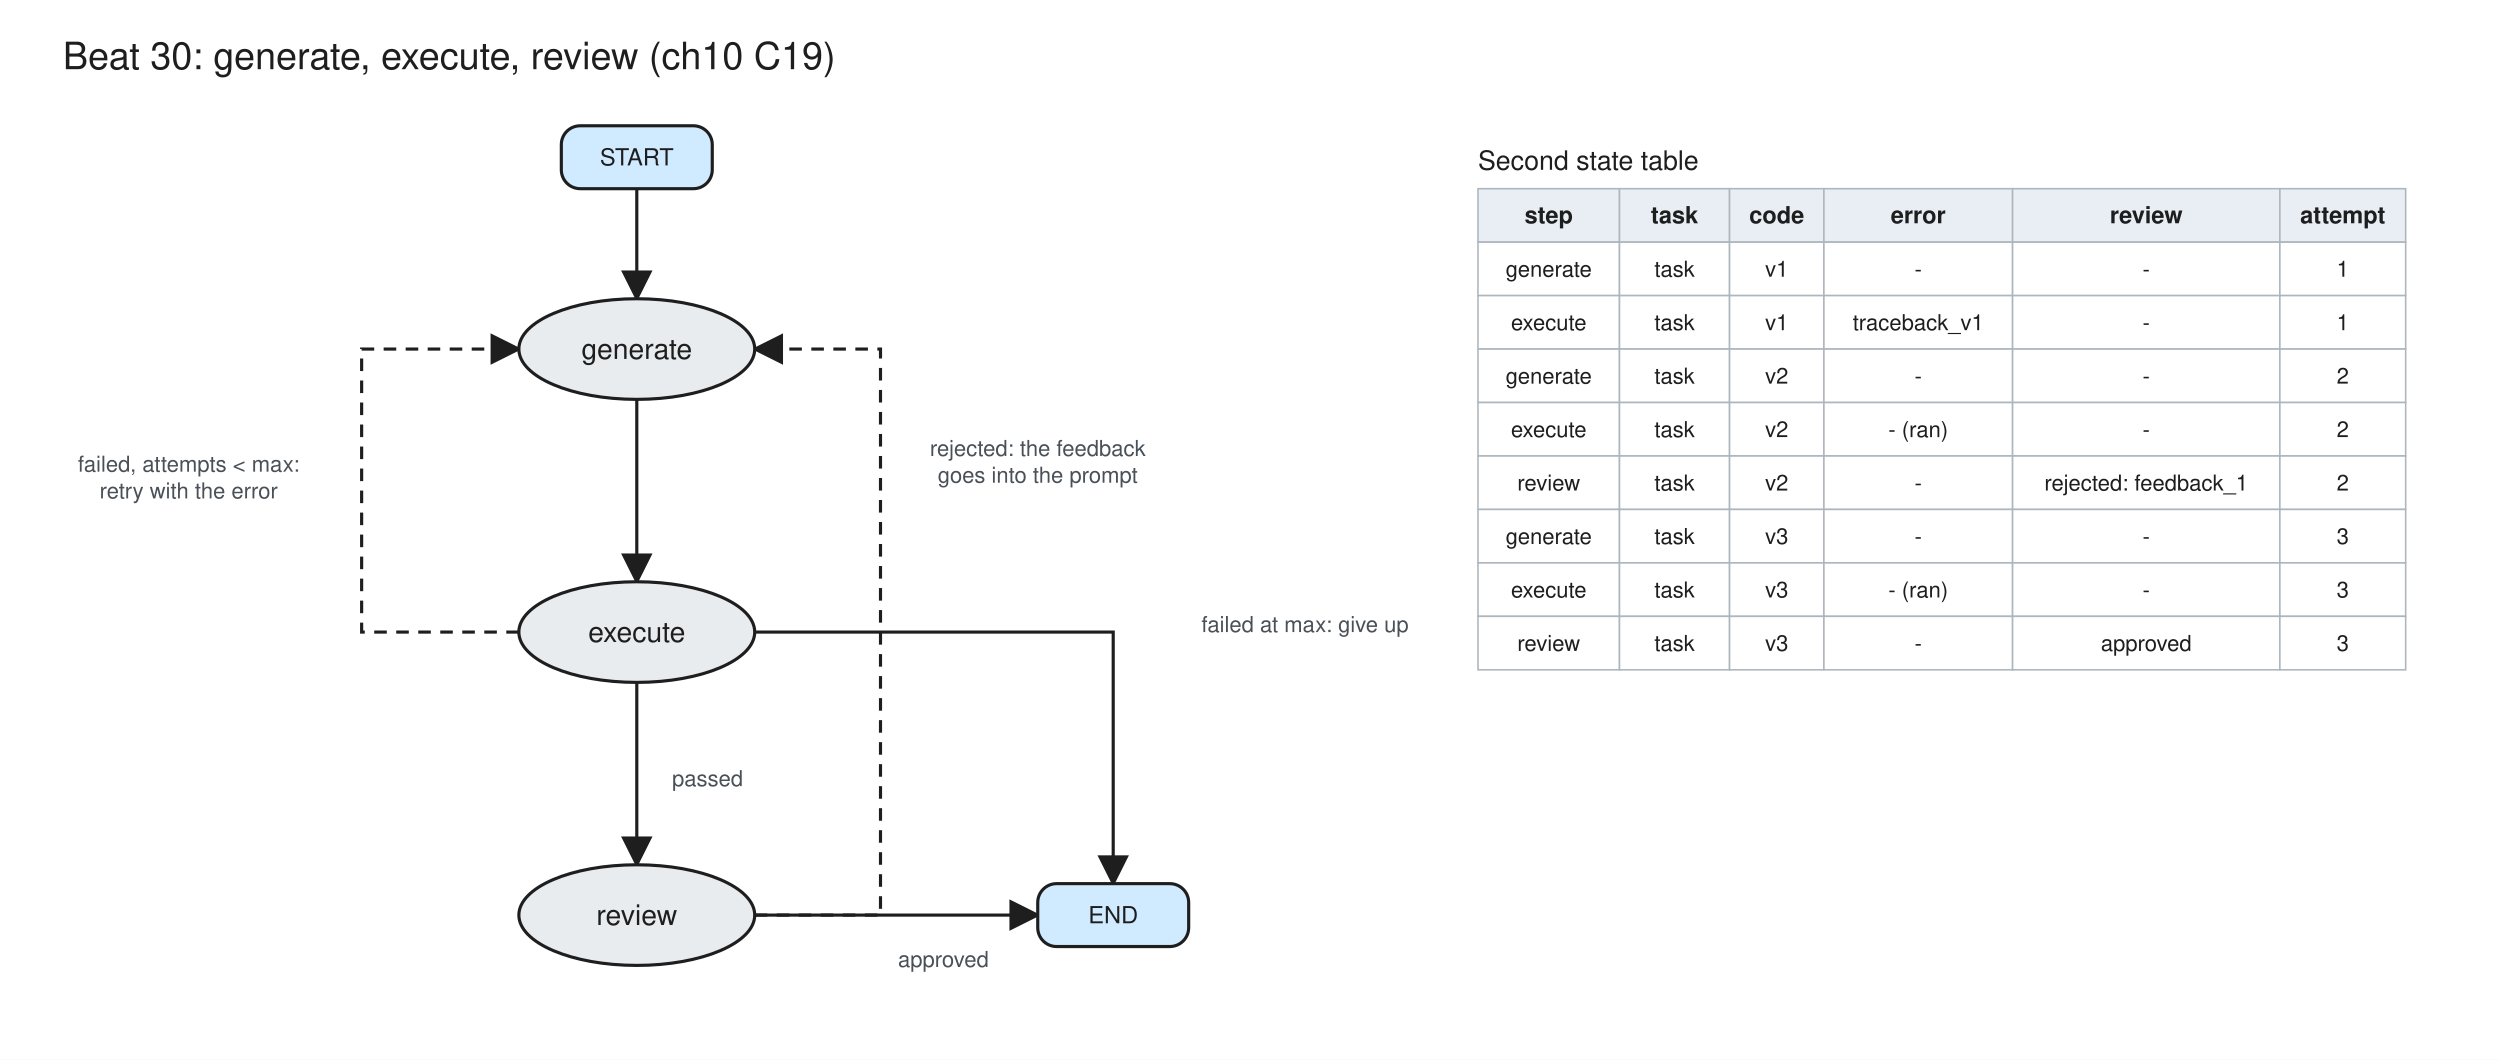
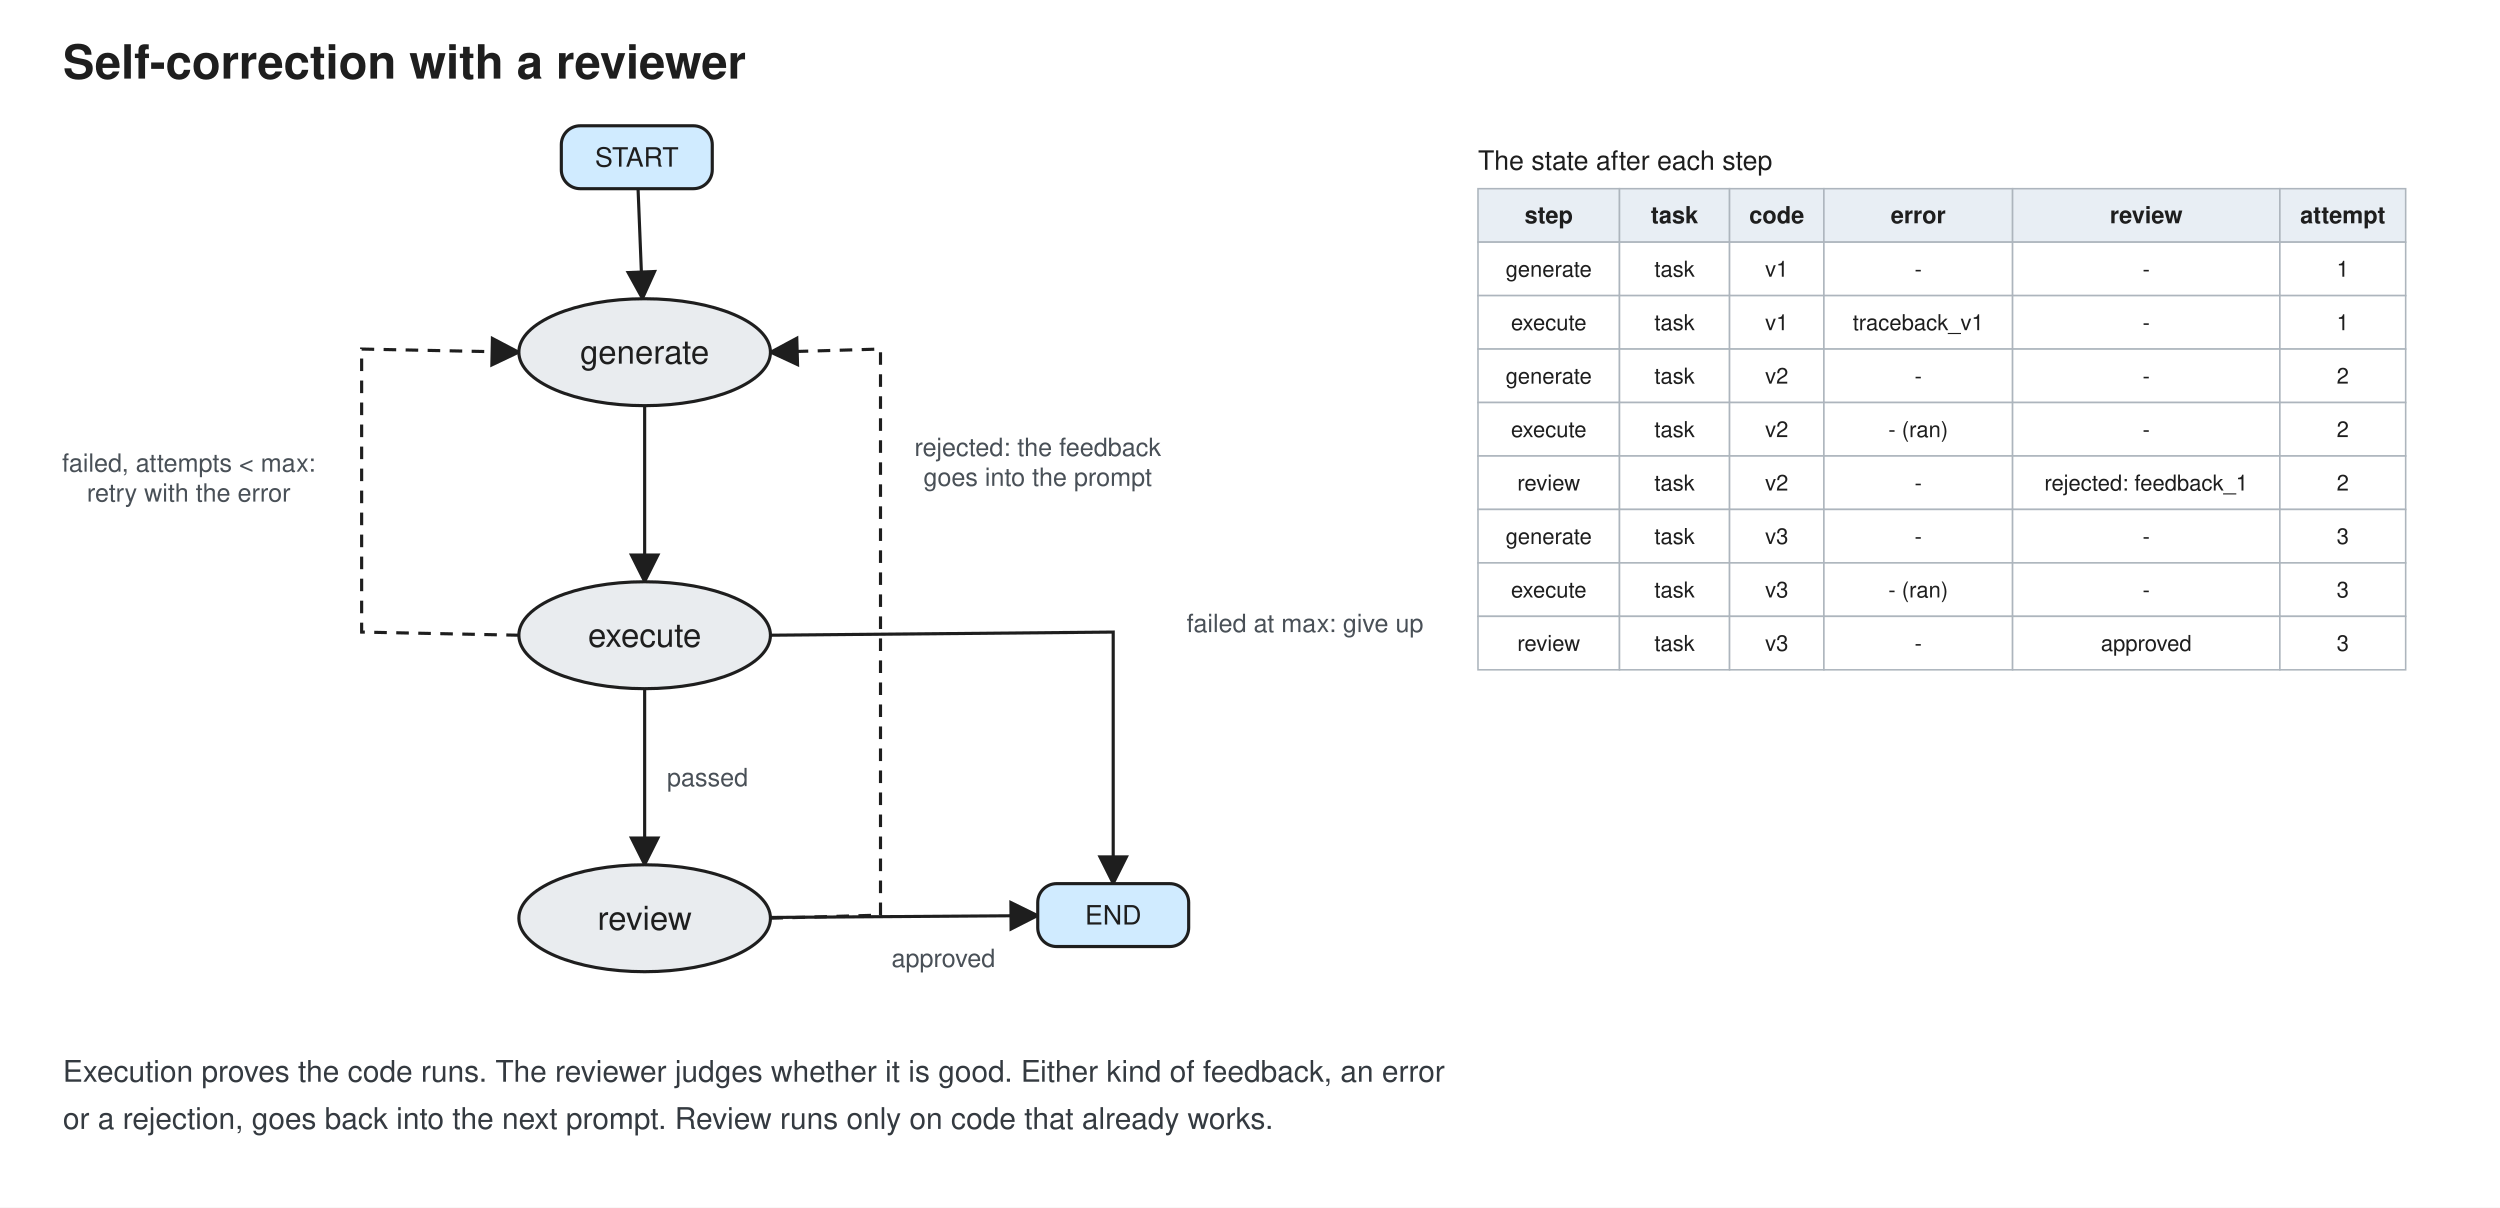
- <svg xmlns="http://www.w3.org/2000/svg" width="1590" height="674" viewBox="0 0 1590 674" font-family="Helvetica, Arial, sans-serif">
+ <svg xmlns="http://www.w3.org/2000/svg" width="1590" height="768" viewBox="0 0 1590 768" font-family="Helvetica, Arial, sans-serif">
  <defs>
    <marker id="ah" markerWidth="10" markerHeight="10" refX="9" refY="5" orient="auto">
      <path d="M0,0 L10,5 L0,10 z" fill="#1e1e1e" />
    </marker>
  </defs>
-   <rect width="1590" height="674" fill="#ffffff" />
-   <text x="40" y="44" font-size="24" fill="#1e1e1e">Beat 30: generate, execute, review (ch10 C19)</text>
-   <polyline points="405.0,120.0 405.0,190.0" fill="none" stroke="#1e1e1e" stroke-width="2" marker-end="url(#ah)" />
-   <polyline points="405.0,254.0 405.0,370.0" fill="none" stroke="#1e1e1e" stroke-width="2" marker-end="url(#ah)" />
-   <polyline points="405.0,434.0 405.0,550.0" fill="none" stroke="#1e1e1e" stroke-width="2" marker-end="url(#ah)" />
-   <text x="450.0" y="500.0" font-size="14" fill="#495057" text-anchor="middle" stroke="#ffffff" stroke-width="4" paint-order="stroke">passed</text>
-   <polyline points="330.0,402.0 230.0,402.0 230.0,222.0 330.0,222.0" fill="none" stroke="#1e1e1e" stroke-width="2" marker-end="url(#ah)" stroke-dasharray="8,6" />
-   <text x="120.0" y="300.0" font-size="14" fill="#495057" text-anchor="middle" stroke="#ffffff" stroke-width="4" paint-order="stroke">failed, attempts &lt; max:</text>
-   <text x="120.0" y="317.0" font-size="14" fill="#495057" text-anchor="middle" stroke="#ffffff" stroke-width="4" paint-order="stroke">retry with the error</text>
-   <polyline points="480.0,402.0 708.0,402.0 708.0,562.0" fill="none" stroke="#1e1e1e" stroke-width="2" marker-end="url(#ah)" />
-   <text x="830.0" y="402.0" font-size="14" fill="#495057" text-anchor="middle" stroke="#ffffff" stroke-width="4" paint-order="stroke">failed at max: give up</text>
-   <polyline points="480.0,582.0 660.0,582.0" fill="none" stroke="#1e1e1e" stroke-width="2" marker-end="url(#ah)" />
-   <text x="600.0" y="615.0" font-size="14" fill="#495057" text-anchor="middle" stroke="#ffffff" stroke-width="4" paint-order="stroke">approved</text>
-   <polyline points="480.0,582.0 560.0,582.0 560.0,222.0 480.0,222.0" fill="none" stroke="#1e1e1e" stroke-width="2" marker-end="url(#ah)" stroke-dasharray="8,6" />
-   <text x="660.0" y="290.0" font-size="14" fill="#495057" text-anchor="middle" stroke="#ffffff" stroke-width="4" paint-order="stroke">rejected: the feedback</text>
-   <text x="660.0" y="307.0" font-size="14" fill="#495057" text-anchor="middle" stroke="#ffffff" stroke-width="4" paint-order="stroke">goes into the prompt</text>
+   <rect width="1590" height="768" fill="#ffffff" />
+   <text x="40" y="50" font-size="30" font-weight="600" fill="#1e1e1e">Self-correction with a reviewer</text>
+   <polyline points="405.8,120.0 408.6,190.0" fill="none" stroke="#1e1e1e" stroke-width="2" marker-end="url(#ah)" />
+   <polyline points="410.0,258.0 410.0,370.0" fill="none" stroke="#1e1e1e" stroke-width="2" marker-end="url(#ah)" />
+   <polyline points="410.0,438.0 410.0,550.0" fill="none" stroke="#1e1e1e" stroke-width="2" marker-end="url(#ah)" />
+   <text x="450.0" y="500.0" font-size="16" fill="#495057" text-anchor="middle" stroke="#ffffff" stroke-width="5" paint-order="stroke">passed</text>
+   <polyline points="330.0,404.0 230.0,402.0 230.0,222.0 330.0,224.0" fill="none" stroke="#1e1e1e" stroke-width="2" marker-end="url(#ah)" stroke-dasharray="8,6" />
+   <text x="120.0" y="300.0" font-size="16" fill="#495057" text-anchor="middle" stroke="#ffffff" stroke-width="5" paint-order="stroke">failed, attempts &lt; max:</text>
+   <text x="120.0" y="319.0" font-size="16" fill="#495057" text-anchor="middle" stroke="#ffffff" stroke-width="5" paint-order="stroke">retry with the error</text>
+   <polyline points="490.0,404.0 708.0,402.0 708.0,562.0" fill="none" stroke="#1e1e1e" stroke-width="2" marker-end="url(#ah)" />
+   <text x="830.0" y="402.0" font-size="16" fill="#495057" text-anchor="middle" stroke="#ffffff" stroke-width="5" paint-order="stroke">failed at max: give up</text>
+   <polyline points="490.0,583.5 660.0,582.3" fill="none" stroke="#1e1e1e" stroke-width="2" marker-end="url(#ah)" />
+   <text x="600.0" y="615.0" font-size="16" fill="#495057" text-anchor="middle" stroke="#ffffff" stroke-width="5" paint-order="stroke">approved</text>
+   <polyline points="490.0,584.0 560.0,582.0 560.0,222.0 490.0,224.0" fill="none" stroke="#1e1e1e" stroke-width="2" marker-end="url(#ah)" stroke-dasharray="8,6" />
+   <text x="660.0" y="290.0" font-size="16" fill="#495057" text-anchor="middle" stroke="#ffffff" stroke-width="5" paint-order="stroke">rejected: the feedback</text>
+   <text x="660.0" y="309.0" font-size="16" fill="#495057" text-anchor="middle" stroke="#ffffff" stroke-width="5" paint-order="stroke">goes into the prompt</text>
  <rect x="357" y="80" width="96" height="40" rx="12" fill="#d0ebff" stroke="#1e1e1e" stroke-width="2" />
-   <text x="405.0" y="105.2" font-size="15" fill="#1e1e1e" text-anchor="middle">START</text>
-   <ellipse cx="405.0" cy="222.0" rx="75.0" ry="32.0" fill="#e9ecef" stroke="#1e1e1e" stroke-width="2" />
-   <text x="405.0" y="228.3" font-size="18" fill="#1e1e1e" text-anchor="middle">generate</text>
-   <ellipse cx="405.0" cy="402.0" rx="75.0" ry="32.0" fill="#e9ecef" stroke="#1e1e1e" stroke-width="2" />
-   <text x="405.0" y="408.3" font-size="18" fill="#1e1e1e" text-anchor="middle">execute</text>
-   <ellipse cx="405.0" cy="582.0" rx="75.0" ry="32.0" fill="#e9ecef" stroke="#1e1e1e" stroke-width="2" />
-   <text x="405.0" y="588.3" font-size="18" fill="#1e1e1e" text-anchor="middle">review</text>
+   <text x="405.0" y="106.0" font-size="17" fill="#1e1e1e" text-anchor="middle">START</text>
+   <ellipse cx="410.0" cy="224.0" rx="80.0" ry="34.0" fill="#e9ecef" stroke="#1e1e1e" stroke-width="2" />
+   <text x="410.0" y="231.3" font-size="21" fill="#1e1e1e" text-anchor="middle">generate</text>
+   <ellipse cx="410.0" cy="404.0" rx="80.0" ry="34.0" fill="#e9ecef" stroke="#1e1e1e" stroke-width="2" />
+   <text x="410.0" y="411.4" font-size="21" fill="#1e1e1e" text-anchor="middle">execute</text>
+   <ellipse cx="410.0" cy="584.0" rx="80.0" ry="34.0" fill="#e9ecef" stroke="#1e1e1e" stroke-width="2" />
+   <text x="410.0" y="591.4" font-size="21" fill="#1e1e1e" text-anchor="middle">review</text>
  <rect x="660" y="562" width="96" height="40" rx="12" fill="#d0ebff" stroke="#1e1e1e" stroke-width="2" />
-   <text x="708.0" y="587.2" font-size="15" fill="#1e1e1e" text-anchor="middle">END</text>
-   <text x="940" y="108" font-size="17" fill="#1e1e1e">Second state table</text>
+   <text x="708.0" y="588.0" font-size="17" fill="#1e1e1e" text-anchor="middle">END</text>
+   <text x="940" y="108" font-size="17" fill="#1e1e1e">The state after each step</text>
  <rect x="940" y="120" width="90" height="34" fill="#e8eef4" stroke="#adb5bd" stroke-width="1" />
  <text x="985.0" y="142" font-size="15" font-weight="bold" fill="#1e1e1e" text-anchor="middle">step</text>
  <rect x="1030" y="120" width="70" height="34" fill="#e8eef4" stroke="#adb5bd" stroke-width="1" />
  <text x="1065.0" y="142" font-size="15" font-weight="bold" fill="#1e1e1e" text-anchor="middle">task</text>
  <rect x="1100" y="120" width="60" height="34" fill="#e8eef4" stroke="#adb5bd" stroke-width="1" />
  <text x="1130.0" y="142" font-size="15" font-weight="bold" fill="#1e1e1e" text-anchor="middle">code</text>
  <rect x="1160" y="120" width="120" height="34" fill="#e8eef4" stroke="#adb5bd" stroke-width="1" />
  <text x="1220.0" y="142" font-size="15" font-weight="bold" fill="#1e1e1e" text-anchor="middle">error</text>
  <rect x="1280" y="120" width="170" height="34" fill="#e8eef4" stroke="#adb5bd" stroke-width="1" />
  <text x="1365.0" y="142" font-size="15" font-weight="bold" fill="#1e1e1e" text-anchor="middle">review</text>
  <rect x="1450" y="120" width="80" height="34" fill="#e8eef4" stroke="#adb5bd" stroke-width="1" />
  <text x="1490.0" y="142" font-size="15" font-weight="bold" fill="#1e1e1e" text-anchor="middle">attempt</text>
  <rect x="940" y="154" width="90" height="34" fill="#ffffff" stroke="#adb5bd" stroke-width="1" />
  <text x="985.0" y="176" font-size="14" font-weight="normal" fill="#1e1e1e" text-anchor="middle">generate</text>
  <rect x="1030" y="154" width="70" height="34" fill="#ffffff" stroke="#adb5bd" stroke-width="1" />
  <text x="1065.0" y="176" font-size="14" font-weight="normal" fill="#1e1e1e" text-anchor="middle">task</text>
  <rect x="1100" y="154" width="60" height="34" fill="#ffffff" stroke="#adb5bd" stroke-width="1" />
  <text x="1130.0" y="176" font-size="14" font-weight="normal" fill="#1e1e1e" text-anchor="middle">v1</text>
  <rect x="1160" y="154" width="120" height="34" fill="#ffffff" stroke="#adb5bd" stroke-width="1" />
  <text x="1220.0" y="176" font-size="14" font-weight="normal" fill="#1e1e1e" text-anchor="middle">-</text>
  <rect x="1280" y="154" width="170" height="34" fill="#ffffff" stroke="#adb5bd" stroke-width="1" />
  <text x="1365.0" y="176" font-size="14" font-weight="normal" fill="#1e1e1e" text-anchor="middle">-</text>
  <rect x="1450" y="154" width="80" height="34" fill="#ffffff" stroke="#adb5bd" stroke-width="1" />
  <text x="1490.0" y="176" font-size="14" font-weight="normal" fill="#1e1e1e" text-anchor="middle">1</text>
  <rect x="940" y="188" width="90" height="34" fill="#ffffff" stroke="#adb5bd" stroke-width="1" />
  <text x="985.0" y="210" font-size="14" font-weight="normal" fill="#1e1e1e" text-anchor="middle">execute</text>
  <rect x="1030" y="188" width="70" height="34" fill="#ffffff" stroke="#adb5bd" stroke-width="1" />
  <text x="1065.0" y="210" font-size="14" font-weight="normal" fill="#1e1e1e" text-anchor="middle">task</text>
  <rect x="1100" y="188" width="60" height="34" fill="#ffffff" stroke="#adb5bd" stroke-width="1" />
  <text x="1130.0" y="210" font-size="14" font-weight="normal" fill="#1e1e1e" text-anchor="middle">v1</text>
  <rect x="1160" y="188" width="120" height="34" fill="#ffffff" stroke="#adb5bd" stroke-width="1" />
  <text x="1220.0" y="210" font-size="14" font-weight="normal" fill="#1e1e1e" text-anchor="middle">traceback_v1</text>
  <rect x="1280" y="188" width="170" height="34" fill="#ffffff" stroke="#adb5bd" stroke-width="1" />
  <text x="1365.0" y="210" font-size="14" font-weight="normal" fill="#1e1e1e" text-anchor="middle">-</text>
  <rect x="1450" y="188" width="80" height="34" fill="#ffffff" stroke="#adb5bd" stroke-width="1" />
  <text x="1490.0" y="210" font-size="14" font-weight="normal" fill="#1e1e1e" text-anchor="middle">1</text>
  <rect x="940" y="222" width="90" height="34" fill="#ffffff" stroke="#adb5bd" stroke-width="1" />
  <text x="985.0" y="244" font-size="14" font-weight="normal" fill="#1e1e1e" text-anchor="middle">generate</text>
  <rect x="1030" y="222" width="70" height="34" fill="#ffffff" stroke="#adb5bd" stroke-width="1" />
  <text x="1065.0" y="244" font-size="14" font-weight="normal" fill="#1e1e1e" text-anchor="middle">task</text>
  <rect x="1100" y="222" width="60" height="34" fill="#ffffff" stroke="#adb5bd" stroke-width="1" />
  <text x="1130.0" y="244" font-size="14" font-weight="normal" fill="#1e1e1e" text-anchor="middle">v2</text>
  <rect x="1160" y="222" width="120" height="34" fill="#ffffff" stroke="#adb5bd" stroke-width="1" />
  <text x="1220.0" y="244" font-size="14" font-weight="normal" fill="#1e1e1e" text-anchor="middle">-</text>
  <rect x="1280" y="222" width="170" height="34" fill="#ffffff" stroke="#adb5bd" stroke-width="1" />
  <text x="1365.0" y="244" font-size="14" font-weight="normal" fill="#1e1e1e" text-anchor="middle">-</text>
  <rect x="1450" y="222" width="80" height="34" fill="#ffffff" stroke="#adb5bd" stroke-width="1" />
  <text x="1490.0" y="244" font-size="14" font-weight="normal" fill="#1e1e1e" text-anchor="middle">2</text>
  <rect x="940" y="256" width="90" height="34" fill="#ffffff" stroke="#adb5bd" stroke-width="1" />
  <text x="985.0" y="278" font-size="14" font-weight="normal" fill="#1e1e1e" text-anchor="middle">execute</text>
  <rect x="1030" y="256" width="70" height="34" fill="#ffffff" stroke="#adb5bd" stroke-width="1" />
  <text x="1065.0" y="278" font-size="14" font-weight="normal" fill="#1e1e1e" text-anchor="middle">task</text>
  <rect x="1100" y="256" width="60" height="34" fill="#ffffff" stroke="#adb5bd" stroke-width="1" />
  <text x="1130.0" y="278" font-size="14" font-weight="normal" fill="#1e1e1e" text-anchor="middle">v2</text>
  <rect x="1160" y="256" width="120" height="34" fill="#ffffff" stroke="#adb5bd" stroke-width="1" />
  <text x="1220.0" y="278" font-size="14" font-weight="normal" fill="#1e1e1e" text-anchor="middle">- (ran)</text>
  <rect x="1280" y="256" width="170" height="34" fill="#ffffff" stroke="#adb5bd" stroke-width="1" />
  <text x="1365.0" y="278" font-size="14" font-weight="normal" fill="#1e1e1e" text-anchor="middle">-</text>
  <rect x="1450" y="256" width="80" height="34" fill="#ffffff" stroke="#adb5bd" stroke-width="1" />
  <text x="1490.0" y="278" font-size="14" font-weight="normal" fill="#1e1e1e" text-anchor="middle">2</text>
  <rect x="940" y="290" width="90" height="34" fill="#ffffff" stroke="#adb5bd" stroke-width="1" />
  <text x="985.0" y="312" font-size="14" font-weight="normal" fill="#1e1e1e" text-anchor="middle">review</text>
  <rect x="1030" y="290" width="70" height="34" fill="#ffffff" stroke="#adb5bd" stroke-width="1" />
  <text x="1065.0" y="312" font-size="14" font-weight="normal" fill="#1e1e1e" text-anchor="middle">task</text>
  <rect x="1100" y="290" width="60" height="34" fill="#ffffff" stroke="#adb5bd" stroke-width="1" />
  <text x="1130.0" y="312" font-size="14" font-weight="normal" fill="#1e1e1e" text-anchor="middle">v2</text>
  <rect x="1160" y="290" width="120" height="34" fill="#ffffff" stroke="#adb5bd" stroke-width="1" />
  <text x="1220.0" y="312" font-size="14" font-weight="normal" fill="#1e1e1e" text-anchor="middle">-</text>
  <rect x="1280" y="290" width="170" height="34" fill="#ffffff" stroke="#adb5bd" stroke-width="1" />
  <text x="1365.0" y="312" font-size="14" font-weight="normal" fill="#1e1e1e" text-anchor="middle">rejected: feedback_1</text>
  <rect x="1450" y="290" width="80" height="34" fill="#ffffff" stroke="#adb5bd" stroke-width="1" />
  <text x="1490.0" y="312" font-size="14" font-weight="normal" fill="#1e1e1e" text-anchor="middle">2</text>
  <rect x="940" y="324" width="90" height="34" fill="#ffffff" stroke="#adb5bd" stroke-width="1" />
  <text x="985.0" y="346" font-size="14" font-weight="normal" fill="#1e1e1e" text-anchor="middle">generate</text>
  <rect x="1030" y="324" width="70" height="34" fill="#ffffff" stroke="#adb5bd" stroke-width="1" />
  <text x="1065.0" y="346" font-size="14" font-weight="normal" fill="#1e1e1e" text-anchor="middle">task</text>
  <rect x="1100" y="324" width="60" height="34" fill="#ffffff" stroke="#adb5bd" stroke-width="1" />
  <text x="1130.0" y="346" font-size="14" font-weight="normal" fill="#1e1e1e" text-anchor="middle">v3</text>
  <rect x="1160" y="324" width="120" height="34" fill="#ffffff" stroke="#adb5bd" stroke-width="1" />
  <text x="1220.0" y="346" font-size="14" font-weight="normal" fill="#1e1e1e" text-anchor="middle">-</text>
  <rect x="1280" y="324" width="170" height="34" fill="#ffffff" stroke="#adb5bd" stroke-width="1" />
  <text x="1365.0" y="346" font-size="14" font-weight="normal" fill="#1e1e1e" text-anchor="middle">-</text>
  <rect x="1450" y="324" width="80" height="34" fill="#ffffff" stroke="#adb5bd" stroke-width="1" />
  <text x="1490.0" y="346" font-size="14" font-weight="normal" fill="#1e1e1e" text-anchor="middle">3</text>
  <rect x="940" y="358" width="90" height="34" fill="#ffffff" stroke="#adb5bd" stroke-width="1" />
  <text x="985.0" y="380" font-size="14" font-weight="normal" fill="#1e1e1e" text-anchor="middle">execute</text>
  <rect x="1030" y="358" width="70" height="34" fill="#ffffff" stroke="#adb5bd" stroke-width="1" />
  <text x="1065.0" y="380" font-size="14" font-weight="normal" fill="#1e1e1e" text-anchor="middle">task</text>
  <rect x="1100" y="358" width="60" height="34" fill="#ffffff" stroke="#adb5bd" stroke-width="1" />
  <text x="1130.0" y="380" font-size="14" font-weight="normal" fill="#1e1e1e" text-anchor="middle">v3</text>
  <rect x="1160" y="358" width="120" height="34" fill="#ffffff" stroke="#adb5bd" stroke-width="1" />
  <text x="1220.0" y="380" font-size="14" font-weight="normal" fill="#1e1e1e" text-anchor="middle">- (ran)</text>
  <rect x="1280" y="358" width="170" height="34" fill="#ffffff" stroke="#adb5bd" stroke-width="1" />
  <text x="1365.0" y="380" font-size="14" font-weight="normal" fill="#1e1e1e" text-anchor="middle">-</text>
  <rect x="1450" y="358" width="80" height="34" fill="#ffffff" stroke="#adb5bd" stroke-width="1" />
  <text x="1490.0" y="380" font-size="14" font-weight="normal" fill="#1e1e1e" text-anchor="middle">3</text>
  <rect x="940" y="392" width="90" height="34" fill="#ffffff" stroke="#adb5bd" stroke-width="1" />
  <text x="985.0" y="414" font-size="14" font-weight="normal" fill="#1e1e1e" text-anchor="middle">review</text>
  <rect x="1030" y="392" width="70" height="34" fill="#ffffff" stroke="#adb5bd" stroke-width="1" />
  <text x="1065.0" y="414" font-size="14" font-weight="normal" fill="#1e1e1e" text-anchor="middle">task</text>
  <rect x="1100" y="392" width="60" height="34" fill="#ffffff" stroke="#adb5bd" stroke-width="1" />
  <text x="1130.0" y="414" font-size="14" font-weight="normal" fill="#1e1e1e" text-anchor="middle">v3</text>
  <rect x="1160" y="392" width="120" height="34" fill="#ffffff" stroke="#adb5bd" stroke-width="1" />
  <text x="1220.0" y="414" font-size="14" font-weight="normal" fill="#1e1e1e" text-anchor="middle">-</text>
  <rect x="1280" y="392" width="170" height="34" fill="#ffffff" stroke="#adb5bd" stroke-width="1" />
  <text x="1365.0" y="414" font-size="14" font-weight="normal" fill="#1e1e1e" text-anchor="middle">approved</text>
  <rect x="1450" y="392" width="80" height="34" fill="#ffffff" stroke="#adb5bd" stroke-width="1" />
  <text x="1490.0" y="414" font-size="14" font-weight="normal" fill="#1e1e1e" text-anchor="middle">3</text>
-   <text x="40" y="736" font-size="15" fill="#495057">Draw both orders for the cost argument: execute then review (reviewer runs once, on code that works)</text>
-   <text x="40" y="758" font-size="15" fill="#495057">versus review then execute (reviewer runs three times, twice on code that did not). One shared attempts counter.</text>
+   <text x="40" y="688" font-size="19" fill="#343a40">Execution proves the code runs. The reviewer judges whether it is good. Either kind of feedback, an error</text>
+   <text x="40" y="718" font-size="19" fill="#343a40">or a rejection, goes back into the next prompt. Review runs only on code that already works.</text>
</svg>
